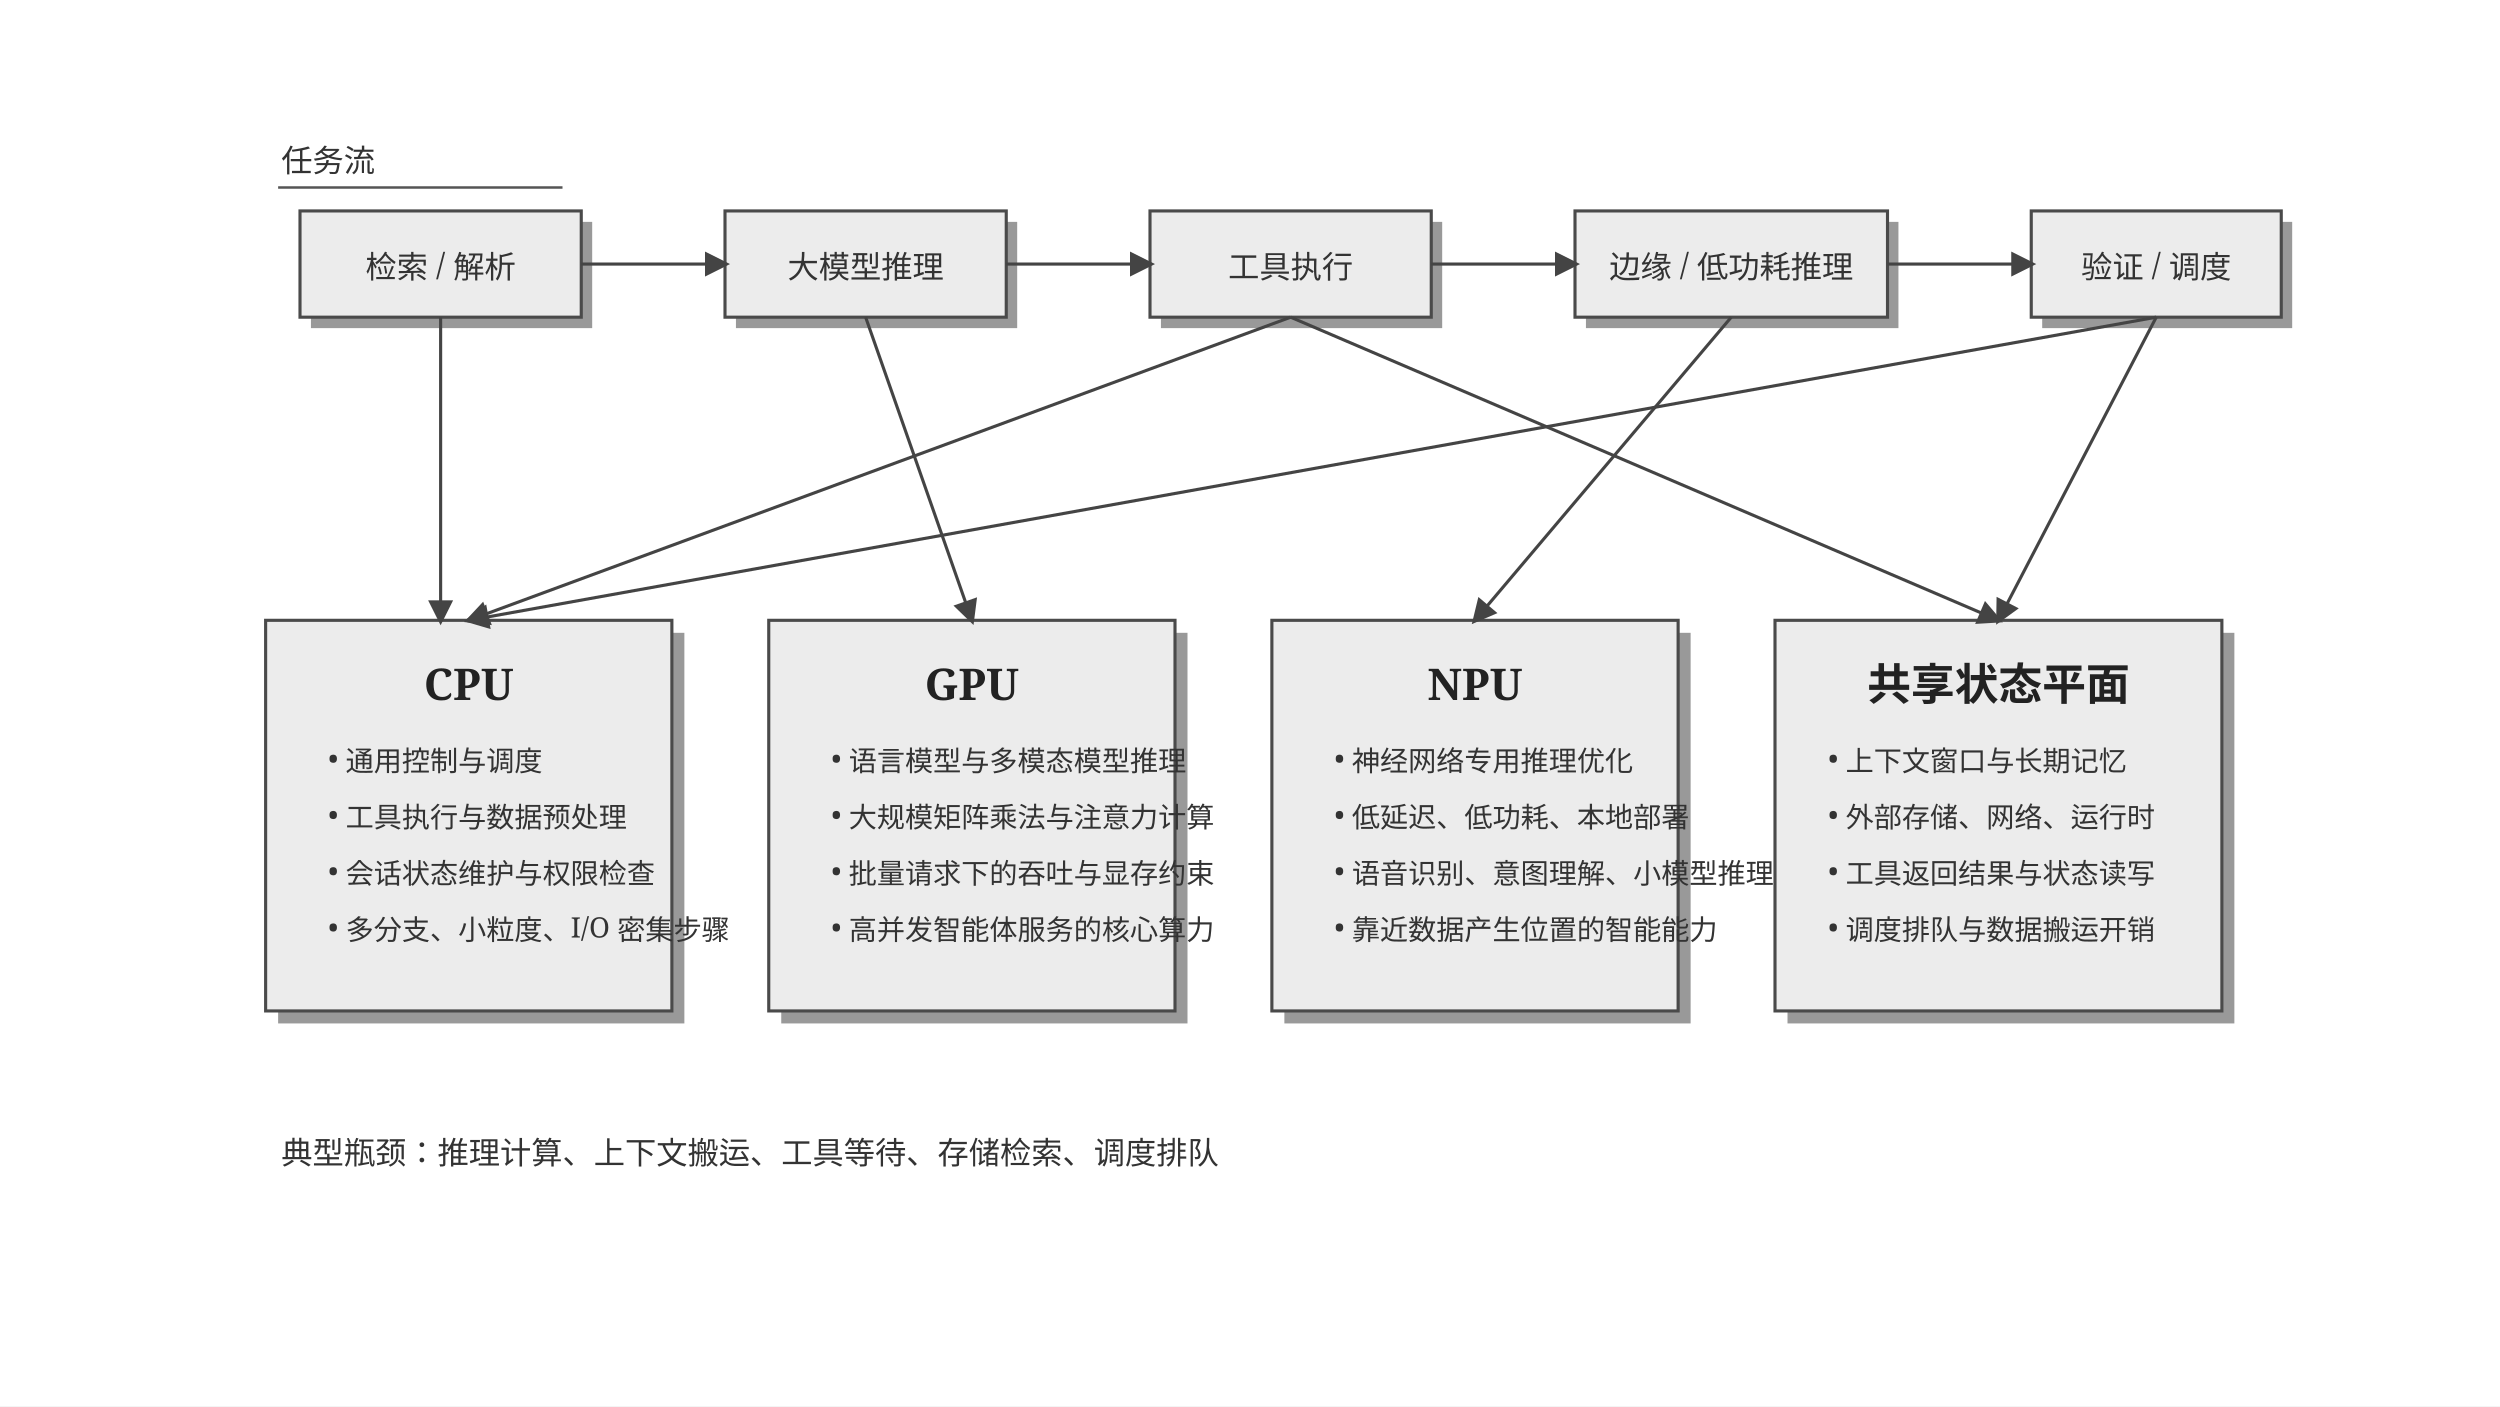
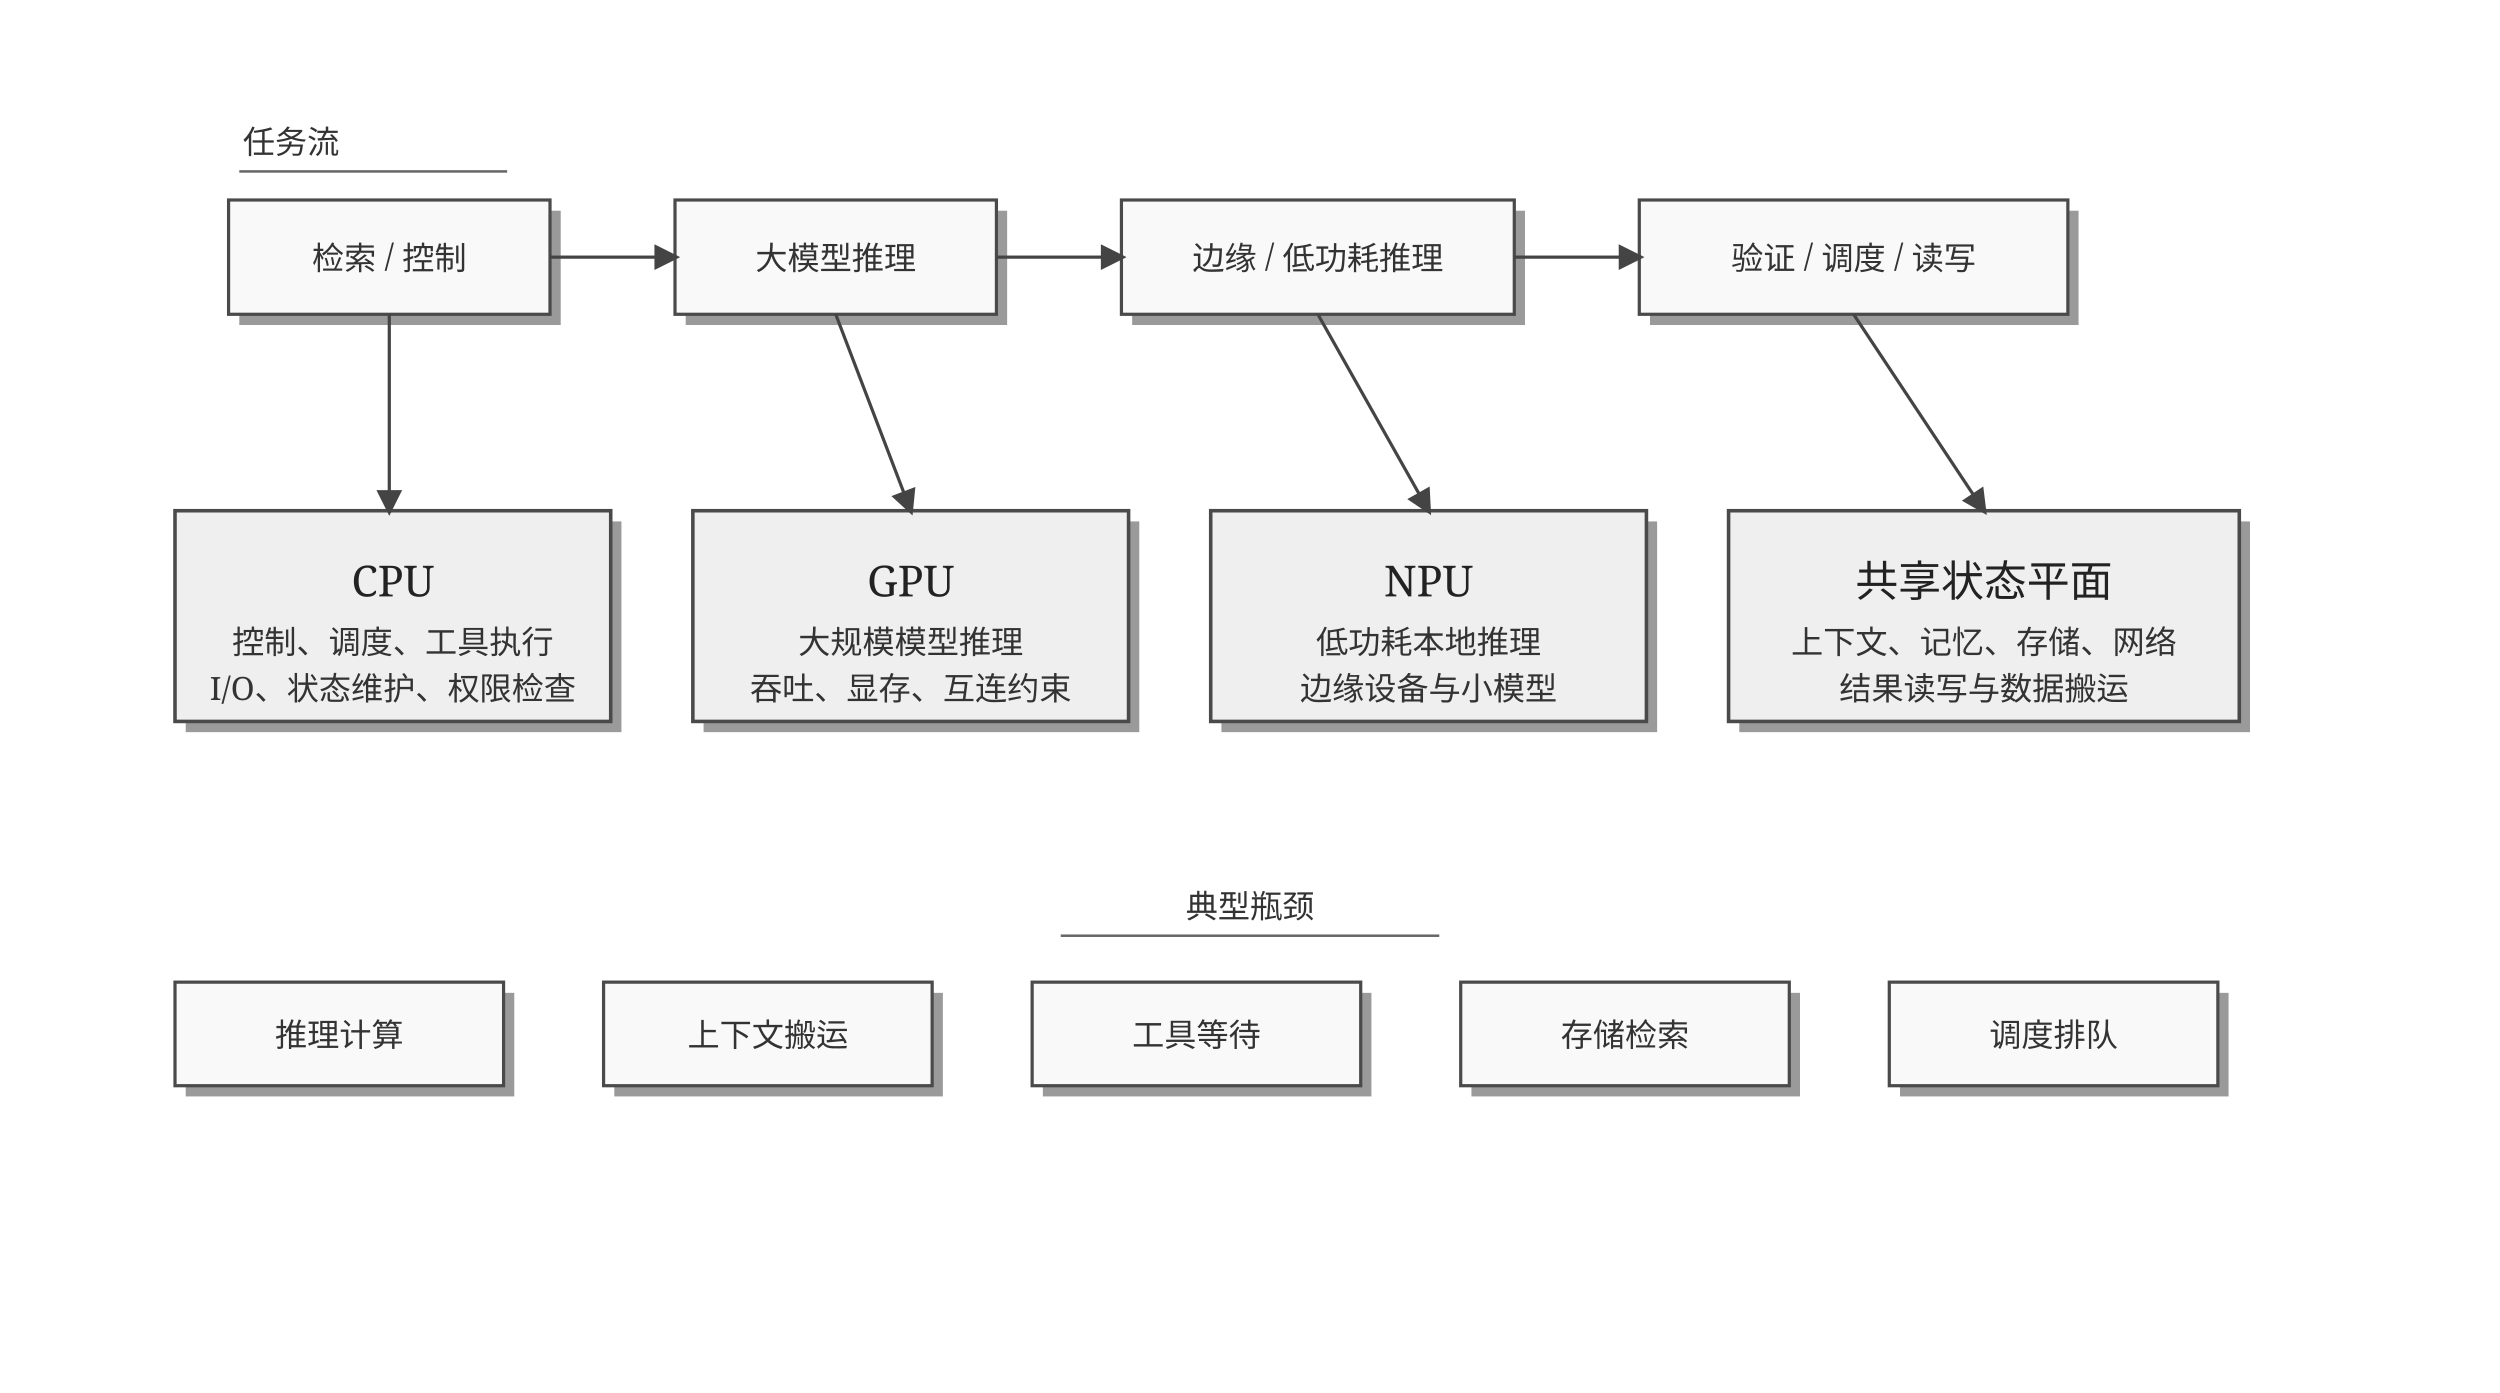
- <svg xmlns="http://www.w3.org/2000/svg" width="1600" height="900" viewBox="0 0 1600 900" role="img" aria-labelledby="title desc">
+ <svg xmlns="http://www.w3.org/2000/svg" width="1400" height="780" viewBox="0 0 1400 780" role="img" aria-labelledby="title desc">
  <defs>
    <marker id="arrow-hw" viewBox="0 0 10 10" refX="8" refY="5" markerWidth="8" markerHeight="8" orient="auto">
      <path d="M 0 0 L 10 5 L 0 10 z" fill="#444" />
    </marker>
    <style>
      .bg { fill: #fff; }
-       .shadow { fill: #999; }
-       .box { fill: #ececec; stroke: #4a4a4a; stroke-width: 2; }
-       .line { fill: none; stroke: #444; stroke-width: 2; marker-end: url(#arrow-hw); }
-       .thin { fill: none; stroke: #555; stroke-width: 1.6; }
-       .label { font: 700 28px "SimSun","Songti SC","Noto Serif SC",serif; fill: #222; }
-       .body { font: 400 20px "SimSun","Songti SC","Noto Serif SC",serif; fill: #333; }
-       .small { font: 400 18px "SimSun","Songti SC","Noto Serif SC",serif; fill: #333; }
+       .shadow { fill: #9a9a9a; }
+       .box { fill: #efefef; stroke: #4a4a4a; stroke-width: 2; }
+       .light { fill: #f9f9f9; stroke: #4a4a4a; stroke-width: 1.8; }
+       .line { fill: none; stroke: #444; stroke-width: 1.8; marker-end: url(#arrow-hw); }
+       .rule { fill: none; stroke: #666; stroke-width: 1.4; }
+       .title { font: 400 24px "SimSun","Songti SC","Noto Serif SC",serif; fill: #222; }
+       .label { font: 400 22px "SimSun","Songti SC","Noto Serif SC",serif; fill: #222; }
+       .note { font: 400 18px "SimSun","Songti SC","Noto Serif SC",serif; fill: #333; }
    </style>
  </defs>
-   <rect class="bg" width="1600" height="900" />
-   <text class="body" x="180" y="110">任务流</text>
-   <line class="thin" x1="178" y1="120" x2="360" y2="120" />
+   <rect class="bg" width="1400" height="780" />
+   <text class="note" x="136" y="86">任务流</text>
+   <line class="rule" x1="134" y1="96" x2="284" y2="96" />
  <g>
-     <rect class="shadow" x="199" y="142" width="180" height="68" />
-     <rect class="box" x="192" y="135" width="180" height="68" />
-     <text class="body" x="282" y="178" text-anchor="middle">检索 / 解析</text>
-     <rect class="shadow" x="471" y="142" width="180" height="68" />
-     <rect class="box" x="464" y="135" width="180" height="68" />
-     <text class="body" x="554" y="178" text-anchor="middle">大模型推理</text>
-     <rect class="shadow" x="743" y="142" width="180" height="68" />
-     <rect class="box" x="736" y="135" width="180" height="68" />
-     <text class="body" x="826" y="178" text-anchor="middle">工具执行</text>
-     <rect class="shadow" x="1015" y="142" width="200" height="68" />
-     <rect class="box" x="1008" y="135" width="200" height="68" />
-     <text class="body" x="1108" y="178" text-anchor="middle">边缘 / 低功耗推理</text>
-     <rect class="shadow" x="1307" y="142" width="160" height="68" />
-     <rect class="box" x="1300" y="135" width="160" height="68" />
-     <text class="body" x="1380" y="178" text-anchor="middle">验证 / 调度</text>
+     <rect class="shadow" x="134" y="118" width="180" height="64" />
+     <rect class="light" x="128" y="112" width="180" height="64" />
+     <text class="note" x="218" y="151" text-anchor="middle">检索 / 控制</text>
+     <rect class="shadow" x="384" y="118" width="180" height="64" />
+     <rect class="light" x="378" y="112" width="180" height="64" />
+     <text class="note" x="468" y="151" text-anchor="middle">大模型推理</text>
+     <rect class="shadow" x="634" y="118" width="220" height="64" />
+     <rect class="light" x="628" y="112" width="220" height="64" />
+     <text class="note" x="738" y="151" text-anchor="middle">边缘 / 低功耗推理</text>
+     <rect class="shadow" x="924" y="118" width="240" height="64" />
+     <rect class="light" x="918" y="112" width="240" height="64" />
+     <text class="note" x="1038" y="151" text-anchor="middle">验证 / 调度 / 读写</text>
  </g>
-   <path class="line" d="M 372 169 L 464 169" />
-   <path class="line" d="M 644 169 L 736 169" />
-   <path class="line" d="M 916 169 L 1008 169" />
-   <path class="line" d="M 1208 169 L 1300 169" />
+   <path class="line" d="M 308 144 L 378 144" />
+   <path class="line" d="M 558 144 L 628 144" />
+   <path class="line" d="M 848 144 L 918 144" />
  <g>
-     <rect class="shadow" x="178" y="405" width="260" height="250" />
-     <rect class="box" x="170" y="397" width="260" height="250" />
-     <text class="label" x="300" y="448" text-anchor="middle">CPU</text>
-     <text class="small" x="210" y="492">• 通用控制与调度</text>
-     <text class="small" x="210" y="528">• 工具执行与数据预处理</text>
-     <text class="small" x="210" y="564">• 会话状态维护与权限检查</text>
-     <text class="small" x="210" y="600">• 多分支、小粒度、I/O 密集步骤</text>
-     <rect class="shadow" x="500" y="405" width="260" height="250" />
-     <rect class="box" x="492" y="397" width="260" height="250" />
-     <text class="label" x="622" y="448" text-anchor="middle">GPU</text>
-     <text class="small" x="532" y="492">• 语言模型与多模态模型推理</text>
-     <text class="small" x="532" y="528">• 大规模矩阵乘法与注意力计算</text>
-     <text class="small" x="532" y="564">• 批量请求下的吞吐与显存约束</text>
-     <text class="small" x="532" y="600">• 高并发智能体服务的核心算力</text>
-     <rect class="shadow" x="822" y="405" width="260" height="250" />
-     <rect class="box" x="814" y="397" width="260" height="250" />
-     <text class="label" x="944" y="448" text-anchor="middle">NPU</text>
-     <text class="small" x="854" y="492">• 神经网络专用推理优化</text>
-     <text class="small" x="854" y="528">• 低延迟、低功耗、本地部署</text>
-     <text class="small" x="854" y="564">• 语音识别、意图理解、小模型推理</text>
-     <text class="small" x="854" y="600">• 靠近数据产生位置的智能能力</text>
-     <rect class="shadow" x="1144" y="405" width="286" height="250" />
-     <rect class="box" x="1136" y="397" width="286" height="250" />
-     <text class="label" x="1279" y="448" text-anchor="middle">共享状态平面</text>
-     <text class="small" x="1170" y="492">• 上下文窗口与长期记忆</text>
-     <text class="small" x="1170" y="528">• 外部存储、网络、运行时</text>
-     <text class="small" x="1170" y="564">• 工具返回结果与状态读写</text>
-     <text class="small" x="1170" y="600">• 调度排队与数据搬运开销</text>
+     <rect class="shadow" x="104" y="292" width="244" height="118" />
+     <rect class="box" x="98" y="286" width="244" height="118" />
+     <text class="title" x="220" y="334" text-anchor="middle">CPU</text>
+     <text class="note" x="220" y="366" text-anchor="middle">控制、调度、工具执行</text>
+     <text class="note" x="220" y="392" text-anchor="middle">I/O、状态维护、权限检查</text>
+     <rect class="shadow" x="394" y="292" width="244" height="118" />
+     <rect class="box" x="388" y="286" width="244" height="118" />
+     <text class="title" x="510" y="334" text-anchor="middle">GPU</text>
+     <text class="note" x="510" y="366" text-anchor="middle">大规模模型推理</text>
+     <text class="note" x="510" y="392" text-anchor="middle">吞吐、显存、互连约束</text>
+     <rect class="shadow" x="684" y="292" width="244" height="118" />
+     <rect class="box" x="678" y="286" width="244" height="118" />
+     <text class="title" x="800" y="334" text-anchor="middle">NPU</text>
+     <text class="note" x="800" y="366" text-anchor="middle">低功耗本地推理</text>
+     <text class="note" x="800" y="392" text-anchor="middle">边缘设备与小模型</text>
+     <rect class="shadow" x="974" y="292" width="286" height="118" />
+     <rect class="box" x="968" y="286" width="286" height="118" />
+     <text class="title" x="1111" y="334" text-anchor="middle">共享状态平面</text>
+     <text class="note" x="1111" y="366" text-anchor="middle">上下文、记忆、存储、网络</text>
+     <text class="note" x="1111" y="392" text-anchor="middle">结果读写与数据搬运</text>
  </g>
-   <path class="line" d="M 282 203 L 282 397" />
-   <path class="line" d="M 554 203 L 622 397" />
-   <path class="line" d="M 826 203 L 300 397" />
-   <path class="line" d="M 826 203 L 1279 397" />
-   <path class="line" d="M 1108 203 L 944 397" />
-   <path class="line" d="M 1380 203 L 300 397" />
-   <path class="line" d="M 1380 203 L 1279 397" />
-   <text class="body" x="180" y="745">典型瓶颈：推理计算、上下文搬运、工具等待、存储检索、调度排队</text>
+   <path class="line" d="M 218 176 L 218 286" />
+   <path class="line" d="M 468 176 L 510 286" />
+   <path class="line" d="M 738 176 L 800 286" />
+   <path class="line" d="M 1038 176 L 1111 286" />
+   <text class="note" x="700" y="514" text-anchor="middle">典型瓶颈</text>
+   <line class="rule" x1="594" y1="524" x2="806" y2="524" />
+   <g>
+     <rect class="shadow" x="104" y="556" width="184" height="58" />
+     <rect class="light" x="98" y="550" width="184" height="58" />
+     <text class="note" x="190" y="586" text-anchor="middle">推理计算</text>
+     <rect class="shadow" x="344" y="556" width="184" height="58" />
+     <rect class="light" x="338" y="550" width="184" height="58" />
+     <text class="note" x="430" y="586" text-anchor="middle">上下文搬运</text>
+     <rect class="shadow" x="584" y="556" width="184" height="58" />
+     <rect class="light" x="578" y="550" width="184" height="58" />
+     <text class="note" x="670" y="586" text-anchor="middle">工具等待</text>
+     <rect class="shadow" x="824" y="556" width="184" height="58" />
+     <rect class="light" x="818" y="550" width="184" height="58" />
+     <text class="note" x="910" y="586" text-anchor="middle">存储检索</text>
+     <rect class="shadow" x="1064" y="556" width="184" height="58" />
+     <rect class="light" x="1058" y="550" width="184" height="58" />
+     <text class="note" x="1150" y="586" text-anchor="middle">调度排队</text>
+   </g>
</svg>
